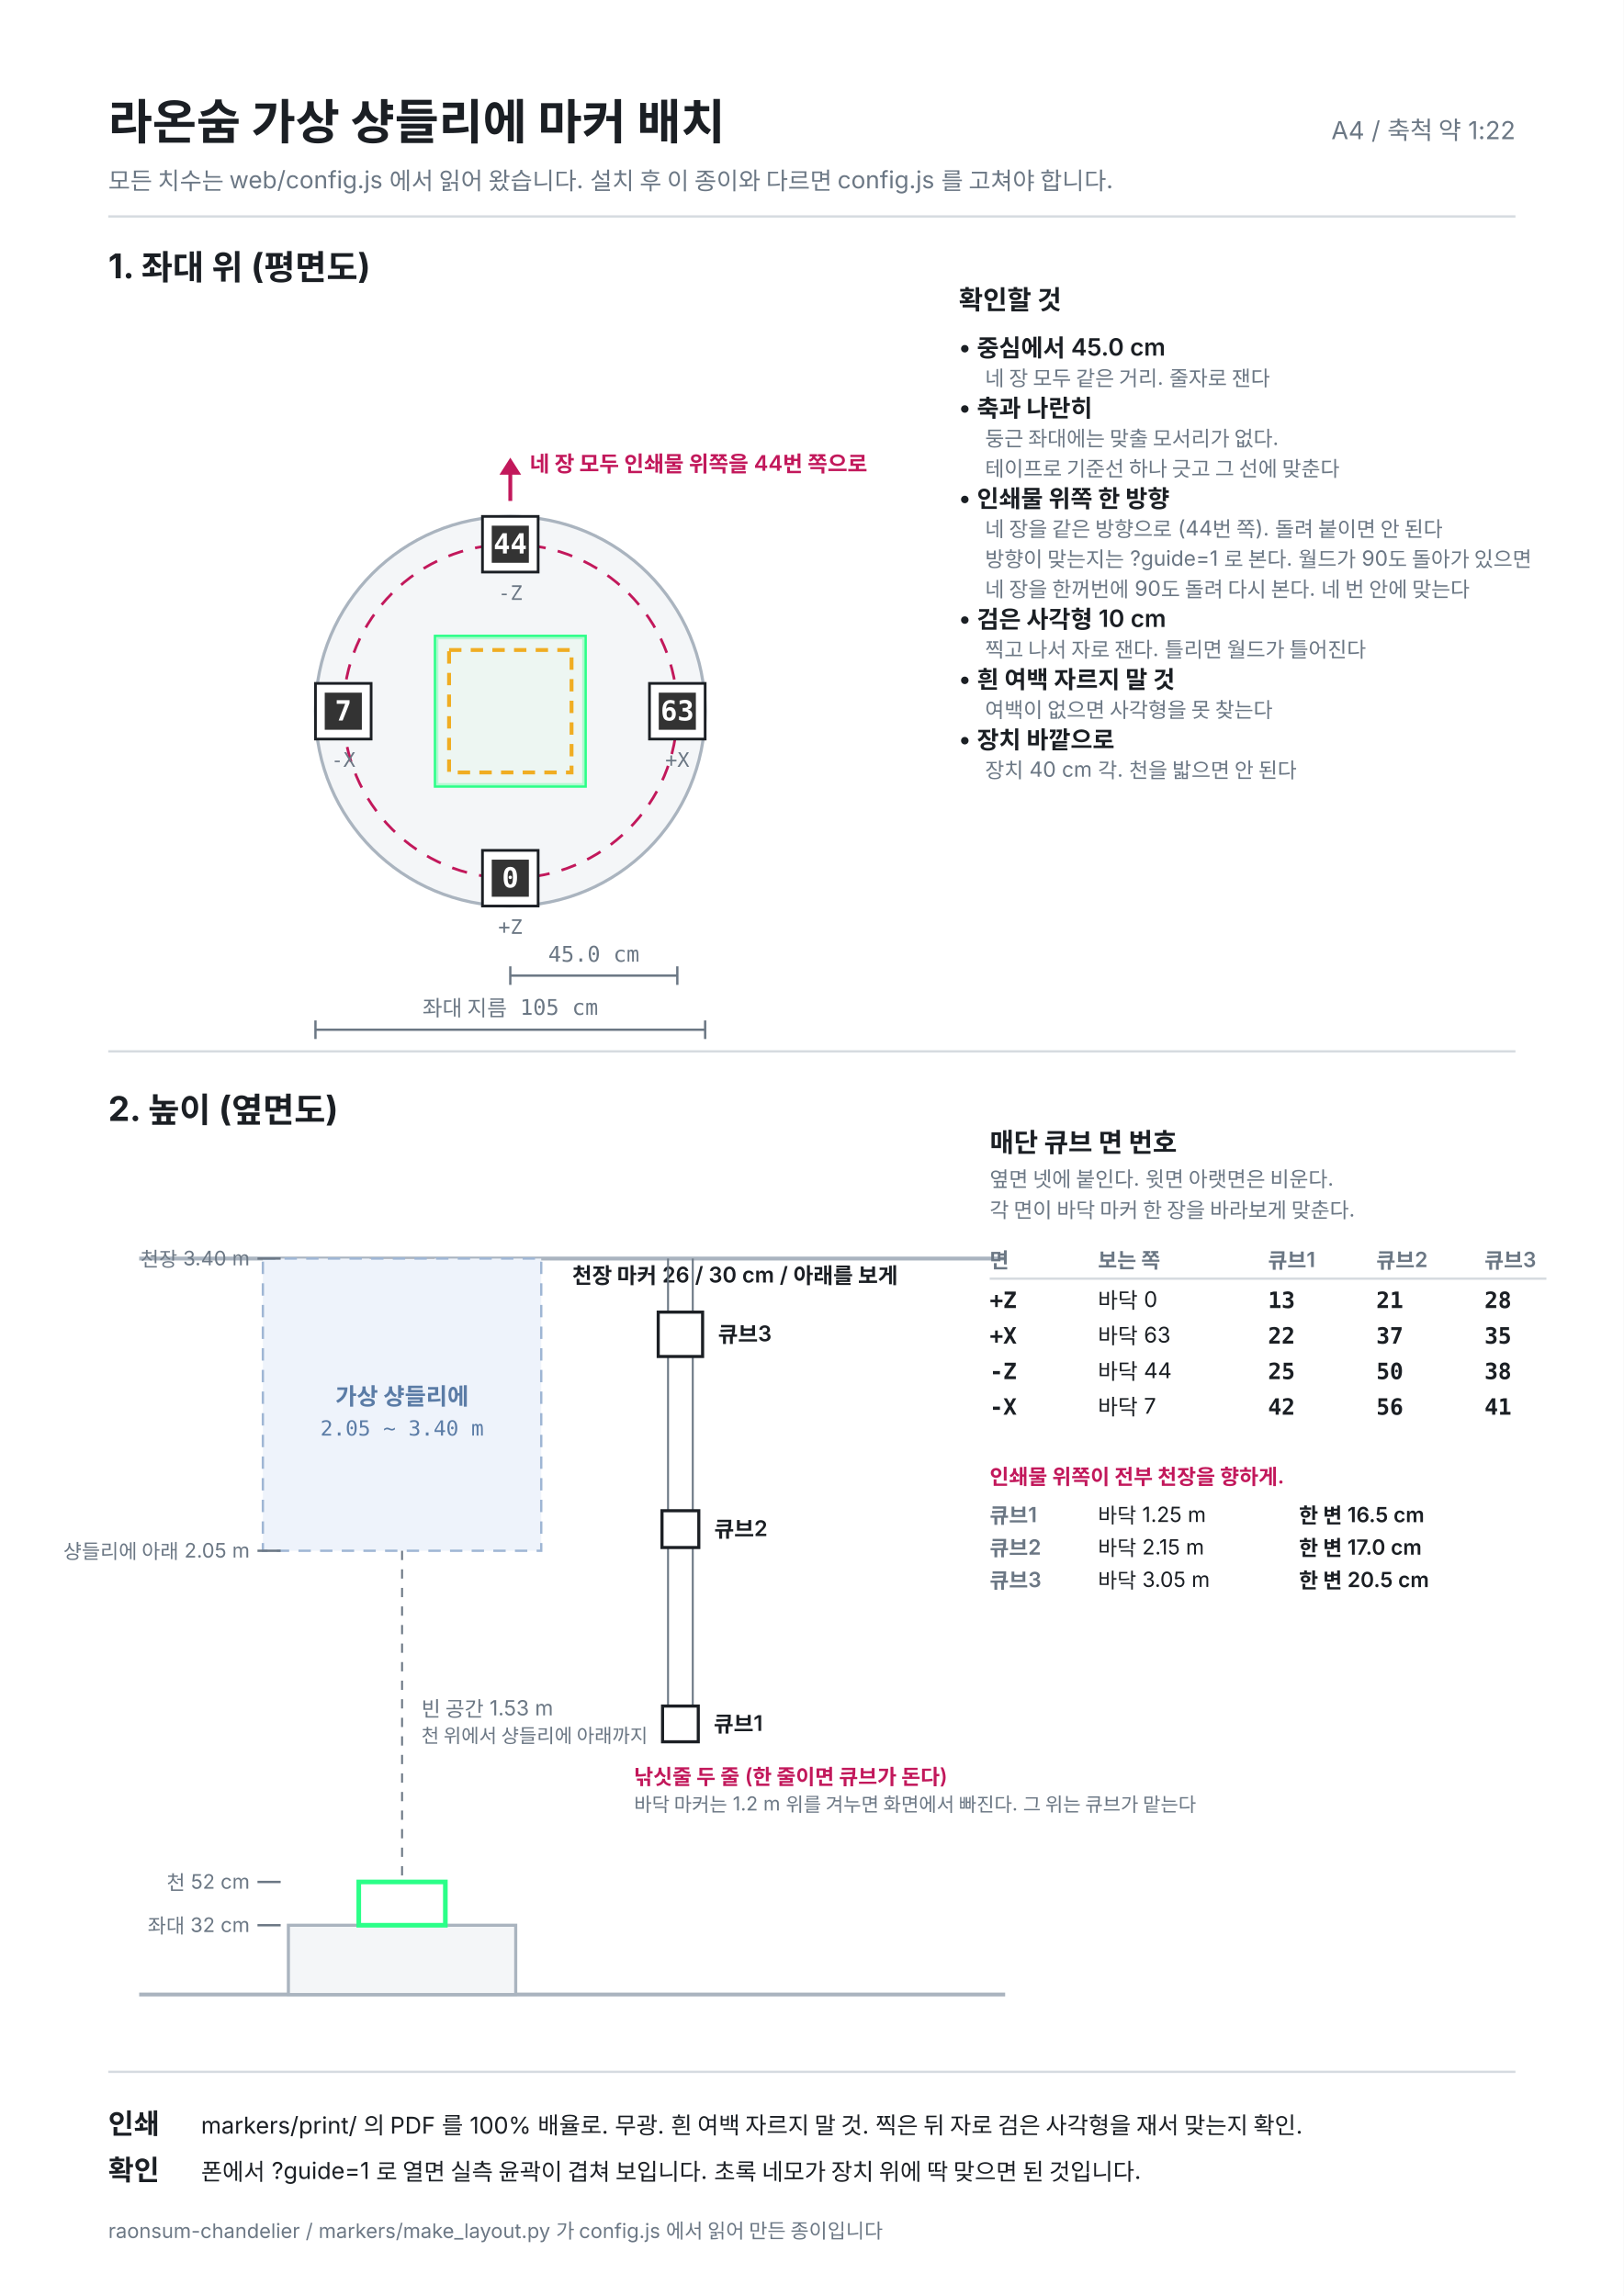
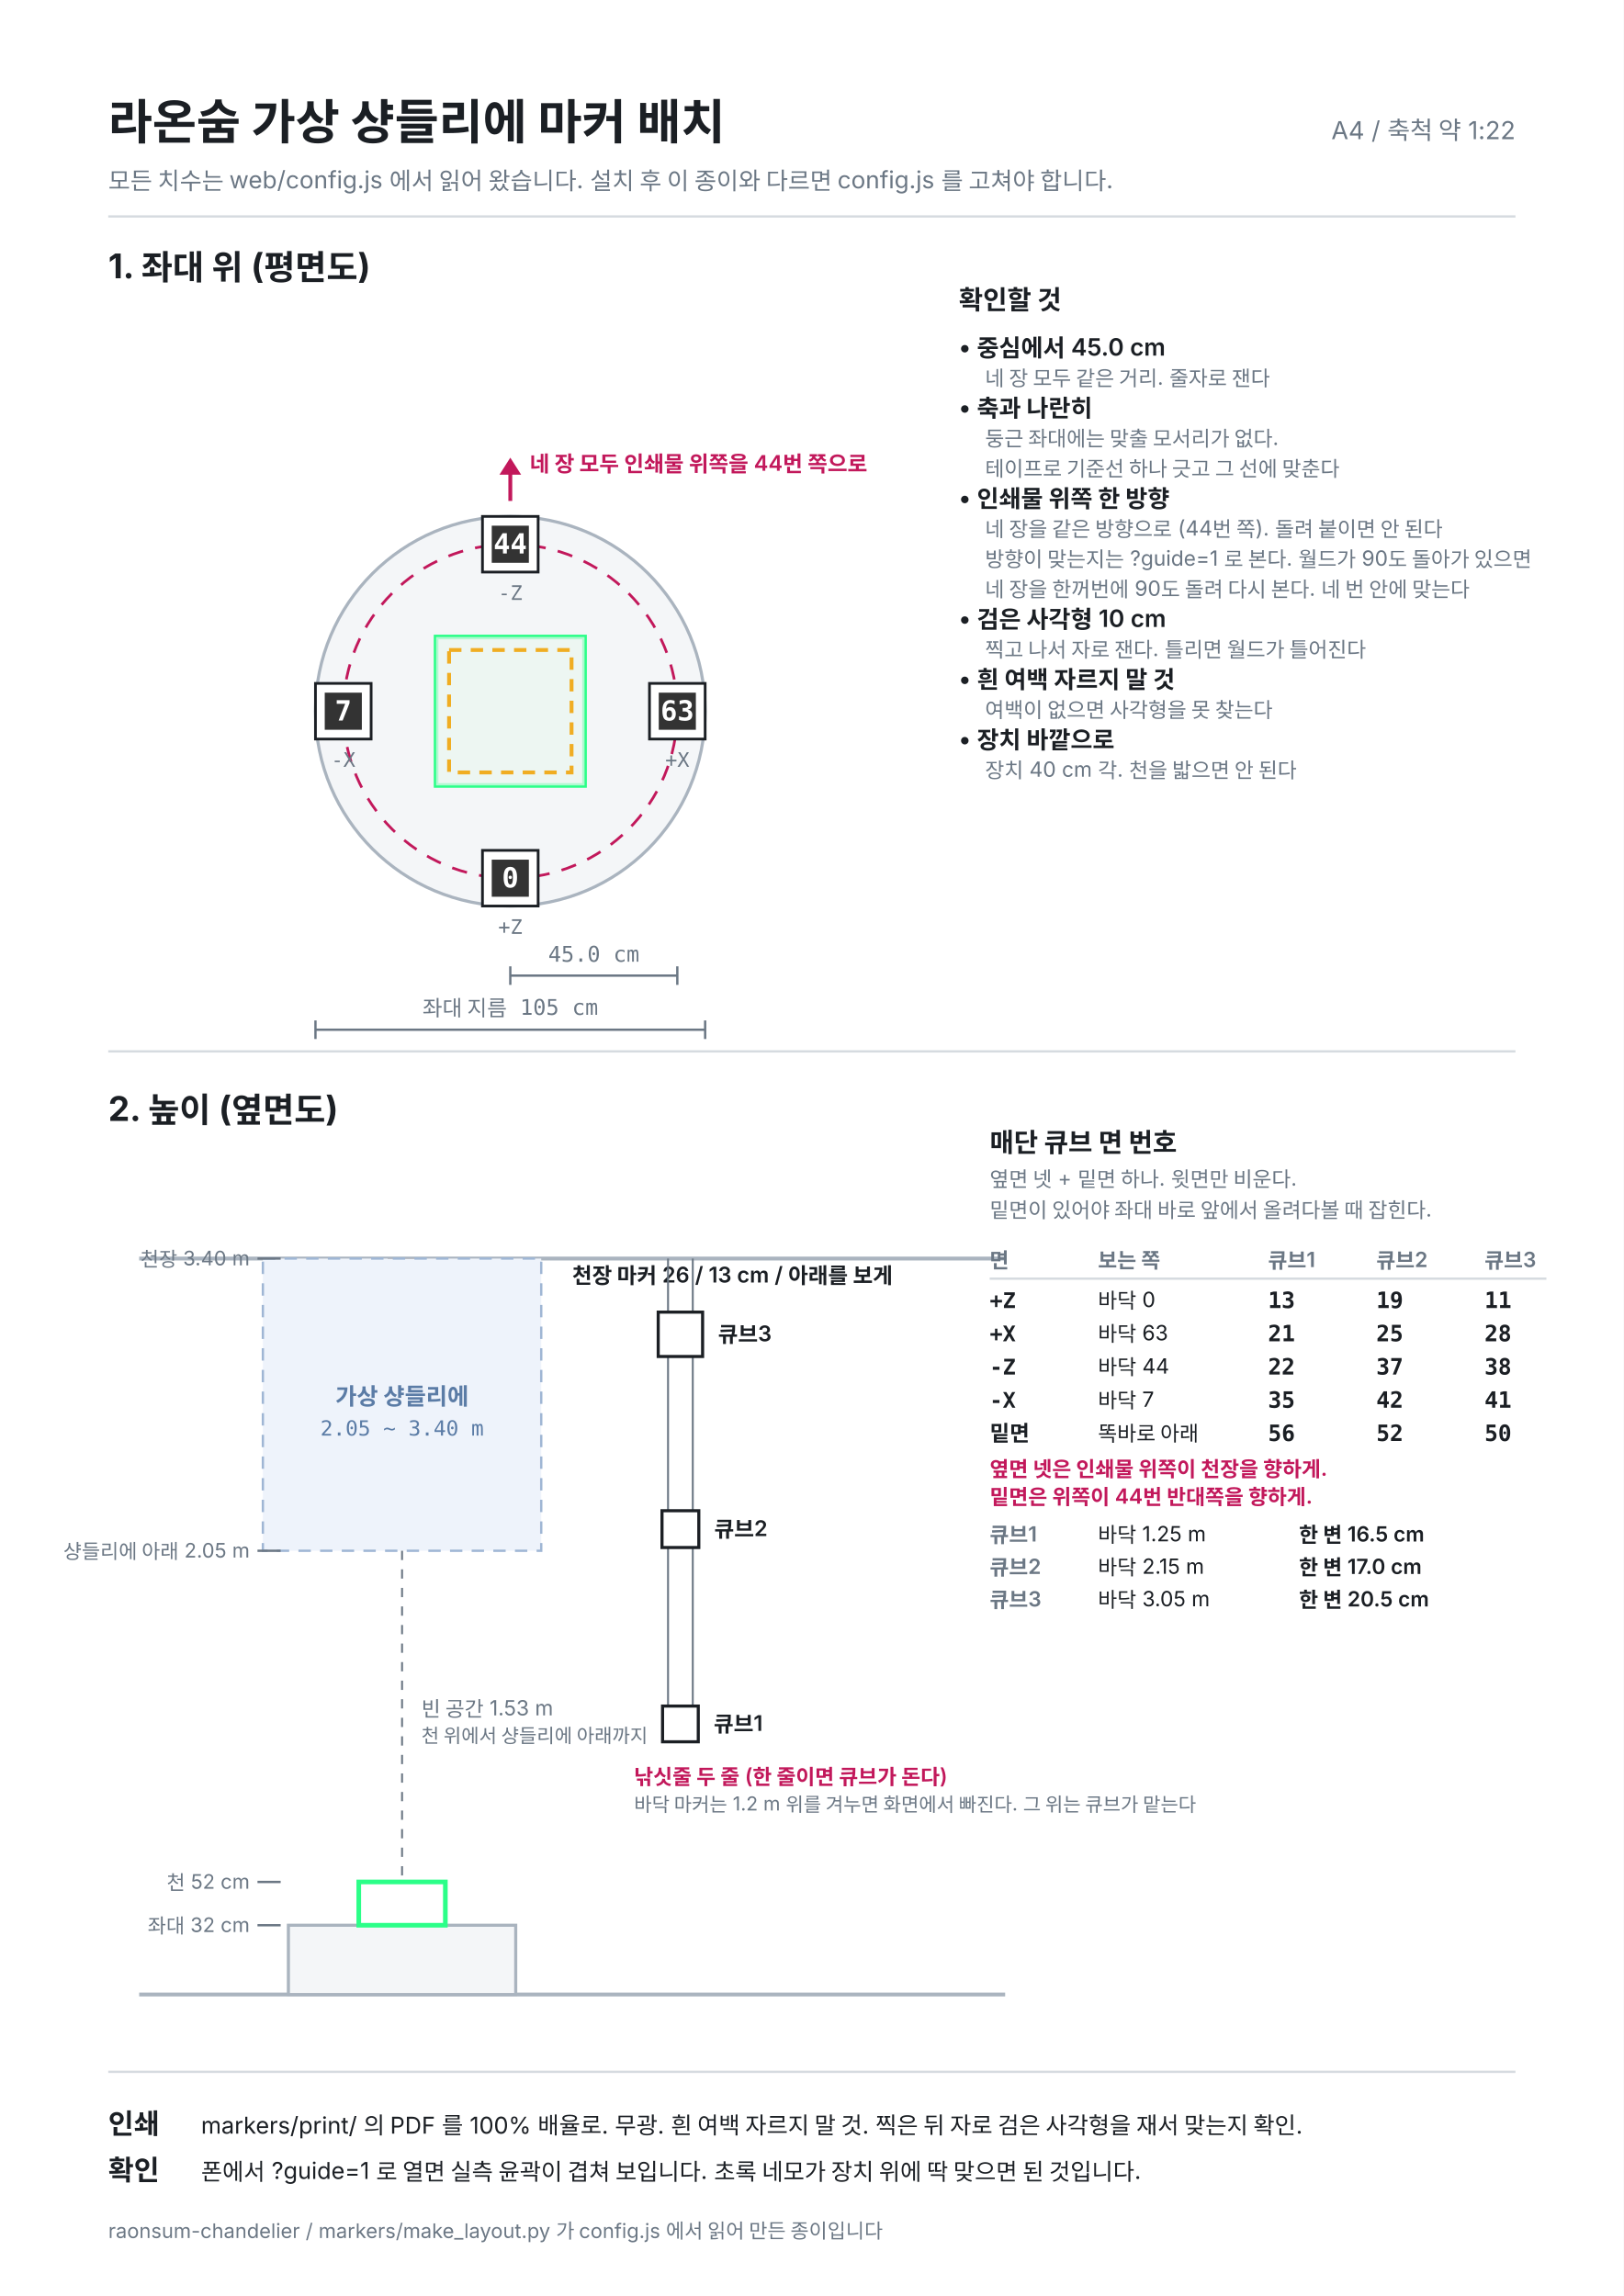
<svg xmlns="http://www.w3.org/2000/svg" width="210.0mm" height="297.0mm" viewBox="0 0 210.0 297.0">
  <rect width="210.0" height="297.0" fill="#fff" />
  <text x="14.00" y="18.00" font-size="6.2" fill="#1b1f24" font-weight="700" text-anchor="start" font-family="-apple-system, 'Apple SD Gothic Neo', 'Noto Sans KR', sans-serif">라온숨 가상 샹들리에   마커 배치</text>
  <text x="196.00" y="18.00" font-size="3.2" fill="#6b7784" font-weight="400" text-anchor="end" font-family="-apple-system, 'Apple SD Gothic Neo', 'Noto Sans KR', sans-serif">A4 / 축척 약 1:22</text>
  <text x="14.00" y="24.50" font-size="3.1" fill="#6b7784" font-weight="400" text-anchor="start" font-family="-apple-system, 'Apple SD Gothic Neo', 'Noto Sans KR', sans-serif">모든 치수는 web/config.js 에서 읽어 왔습니다. 설치 후 이 종이와 다르면 config.js 를 고쳐야 합니다.</text>
  <line x1="14" y1="28" x2="196.0" y2="28" stroke="#d6dbe0" stroke-width="0.3" />
  <text x="14.00" y="36.00" font-size="4.4" fill="#1b1f24" font-weight="700" text-anchor="start" font-family="-apple-system, 'Apple SD Gothic Neo', 'Noto Sans KR', sans-serif">1. 좌대 위 (평면도)</text>
  <circle cx="66.0" cy="92.0" r="25.20" fill="#f4f6f8" stroke="#aab4bf" stroke-width="0.4" />
  <rect x="56.40" y="82.40" width="19.20" height="19.20" fill="none" stroke="#2bff88" stroke-width="0.6" />
  <rect x="56.40" y="82.40" width="19.20" height="19.20" fill="#e9f7ef" opacity="0.7" />
  <rect x="58.08" y="84.08" width="15.84" height="15.84" fill="none" stroke="#f0ad22" stroke-width="0.5" stroke-dasharray="1.6 1.2" />
  <circle cx="66.0" cy="92.0" r="21.60" fill="none" stroke="#c2185b" stroke-width="0.35" stroke-dasharray="2 1.6" />
  <rect x="62.40" y="110.00" width="7.20" height="7.20" fill="#fff" stroke="#1b1f24" stroke-width="0.35" />
  <rect x="63.60" y="111.20" width="4.80" height="4.80" fill="#333" />
  <text x="66.00" y="114.80" font-size="3.6" fill="#fff" font-weight="700" text-anchor="middle" font-family="ui-monospace, SFMono-Regular, Menlo, monospace">0</text>
  <text x="66.00" y="120.80" font-size="2.6" fill="#6b7784" font-weight="400" text-anchor="middle" font-family="ui-monospace, SFMono-Regular, Menlo, monospace">+Z</text>
  <rect x="40.80" y="88.40" width="7.20" height="7.20" fill="#fff" stroke="#1b1f24" stroke-width="0.35" />
  <rect x="42.00" y="89.60" width="4.80" height="4.80" fill="#333" />
  <text x="44.40" y="93.20" font-size="3.6" fill="#fff" font-weight="700" text-anchor="middle" font-family="ui-monospace, SFMono-Regular, Menlo, monospace">7</text>
  <text x="44.40" y="99.20" font-size="2.6" fill="#6b7784" font-weight="400" text-anchor="middle" font-family="ui-monospace, SFMono-Regular, Menlo, monospace">-X</text>
  <rect x="62.40" y="66.80" width="7.20" height="7.20" fill="#fff" stroke="#1b1f24" stroke-width="0.35" />
  <rect x="63.60" y="68.00" width="4.80" height="4.80" fill="#333" />
  <text x="66.00" y="71.60" font-size="3.6" fill="#fff" font-weight="700" text-anchor="middle" font-family="ui-monospace, SFMono-Regular, Menlo, monospace">44</text>
  <text x="66.00" y="77.60" font-size="2.6" fill="#6b7784" font-weight="400" text-anchor="middle" font-family="ui-monospace, SFMono-Regular, Menlo, monospace">-Z</text>
  <rect x="84.00" y="88.40" width="7.20" height="7.20" fill="#fff" stroke="#1b1f24" stroke-width="0.35" />
  <rect x="85.20" y="89.60" width="4.80" height="4.80" fill="#333" />
  <text x="87.60" y="93.20" font-size="3.6" fill="#fff" font-weight="700" text-anchor="middle" font-family="ui-monospace, SFMono-Regular, Menlo, monospace">63</text>
  <text x="87.60" y="99.20" font-size="2.6" fill="#6b7784" font-weight="400" text-anchor="middle" font-family="ui-monospace, SFMono-Regular, Menlo, monospace">+X</text>
  <line x1="66.0" y1="64.80" x2="66.0" y2="59.80" stroke="#c2185b" stroke-width="0.5" />
  <path d="M 64.60 61.40 L 66.00 59.20 L 67.40 61.40 Z" fill="#c2185b" />
  <text x="68.50" y="61.00" font-size="2.8" fill="#c2185b" font-weight="600" text-anchor="start" font-family="-apple-system, 'Apple SD Gothic Neo', 'Noto Sans KR', sans-serif">네 장 모두 인쇄물 위쪽을 44번 쪽으로</text>
  <line x1="66.00" y1="126.20" x2="87.60" y2="126.20" stroke="#6b7784" stroke-width="0.3" />
  <line x1="66.00" y1="125.00" x2="66.00" y2="127.40" stroke="#6b7784" stroke-width="0.3" />
  <line x1="87.60" y1="125.00" x2="87.60" y2="127.40" stroke="#6b7784" stroke-width="0.3" />
  <text x="76.80" y="124.40" font-size="2.8" fill="#6b7784" font-weight="400" text-anchor="middle" font-family="ui-monospace, SFMono-Regular, Menlo, monospace">45.0 cm</text>
  <line x1="40.80" y1="133.20" x2="91.20" y2="133.20" stroke="#6b7784" stroke-width="0.3" />
  <line x1="40.80" y1="132.00" x2="40.80" y2="134.40" stroke="#6b7784" stroke-width="0.3" />
  <line x1="91.20" y1="132.00" x2="91.20" y2="134.40" stroke="#6b7784" stroke-width="0.3" />
  <text x="66.00" y="131.40" font-size="2.8" fill="#6b7784" font-weight="400" text-anchor="middle" font-family="ui-monospace, SFMono-Regular, Menlo, monospace">좌대 지름 105 cm</text>
  <text x="124.00" y="40.00" font-size="3.4" fill="#1b1f24" font-weight="700" text-anchor="start" font-family="-apple-system, 'Apple SD Gothic Neo', 'Noto Sans KR', sans-serif">확인할 것</text>
  <text x="124.00" y="46.00" font-size="3.1" fill="#1b1f24" font-weight="600" text-anchor="start" font-family="-apple-system, 'Apple SD Gothic Neo', 'Noto Sans KR', sans-serif">•  중심에서 45.0 cm</text>
  <text x="127.40" y="49.90" font-size="2.7" fill="#6b7784" font-weight="400" text-anchor="start" font-family="-apple-system, 'Apple SD Gothic Neo', 'Noto Sans KR', sans-serif">네 장 모두 같은 거리. 줄자로 잰다</text>
  <text x="124.00" y="53.80" font-size="3.1" fill="#1b1f24" font-weight="600" text-anchor="start" font-family="-apple-system, 'Apple SD Gothic Neo', 'Noto Sans KR', sans-serif">•  축과 나란히</text>
  <text x="127.40" y="57.70" font-size="2.7" fill="#6b7784" font-weight="400" text-anchor="start" font-family="-apple-system, 'Apple SD Gothic Neo', 'Noto Sans KR', sans-serif">둥근 좌대에는 맞출 모서리가 없다.</text>
  <text x="127.40" y="61.60" font-size="2.7" fill="#6b7784" font-weight="400" text-anchor="start" font-family="-apple-system, 'Apple SD Gothic Neo', 'Noto Sans KR', sans-serif">테이프로 기준선 하나 긋고 그 선에 맞춘다</text>
  <text x="124.00" y="65.50" font-size="3.1" fill="#1b1f24" font-weight="600" text-anchor="start" font-family="-apple-system, 'Apple SD Gothic Neo', 'Noto Sans KR', sans-serif">•  인쇄물 위쪽 한 방향</text>
  <text x="127.40" y="69.40" font-size="2.7" fill="#6b7784" font-weight="400" text-anchor="start" font-family="-apple-system, 'Apple SD Gothic Neo', 'Noto Sans KR', sans-serif">네 장을 같은 방향으로 (44번 쪽). 돌려 붙이면 안 된다</text>
  <text x="127.40" y="73.30" font-size="2.7" fill="#6b7784" font-weight="400" text-anchor="start" font-family="-apple-system, 'Apple SD Gothic Neo', 'Noto Sans KR', sans-serif">방향이 맞는지는 ?guide=1 로 본다. 월드가 90도 돌아가 있으면</text>
  <text x="127.40" y="77.20" font-size="2.7" fill="#6b7784" font-weight="400" text-anchor="start" font-family="-apple-system, 'Apple SD Gothic Neo', 'Noto Sans KR', sans-serif">네 장을 한꺼번에 90도 돌려 다시 본다. 네 번 안에 맞는다</text>
  <text x="124.00" y="81.10" font-size="3.1" fill="#1b1f24" font-weight="600" text-anchor="start" font-family="-apple-system, 'Apple SD Gothic Neo', 'Noto Sans KR', sans-serif">•  검은 사각형 10 cm</text>
  <text x="127.40" y="85.00" font-size="2.7" fill="#6b7784" font-weight="400" text-anchor="start" font-family="-apple-system, 'Apple SD Gothic Neo', 'Noto Sans KR', sans-serif">찍고 나서 자로 잰다. 틀리면 월드가 틀어진다</text>
  <text x="124.00" y="88.90" font-size="3.1" fill="#1b1f24" font-weight="600" text-anchor="start" font-family="-apple-system, 'Apple SD Gothic Neo', 'Noto Sans KR', sans-serif">•  흰 여백 자르지 말 것</text>
  <text x="127.40" y="92.80" font-size="2.7" fill="#6b7784" font-weight="400" text-anchor="start" font-family="-apple-system, 'Apple SD Gothic Neo', 'Noto Sans KR', sans-serif">여백이 없으면 사각형을 못 찾는다</text>
  <text x="124.00" y="96.70" font-size="3.1" fill="#1b1f24" font-weight="600" text-anchor="start" font-family="-apple-system, 'Apple SD Gothic Neo', 'Noto Sans KR', sans-serif">•  장치 바깥으로</text>
  <text x="127.40" y="100.60" font-size="2.7" fill="#6b7784" font-weight="400" text-anchor="start" font-family="-apple-system, 'Apple SD Gothic Neo', 'Noto Sans KR', sans-serif">장치 40 cm 각. 천을 밟으면 안 된다</text>
  <line x1="14" y1="136" x2="196.0" y2="136" stroke="#d6dbe0" stroke-width="0.3" />
  <text x="14.00" y="145.00" font-size="4.4" fill="#1b1f24" font-weight="700" text-anchor="start" font-family="-apple-system, 'Apple SD Gothic Neo', 'Noto Sans KR', sans-serif">2. 높이 (옆면도)</text>
  <line x1="18" y1="258.0" x2="130.0" y2="258.0" stroke="#aab4bf" stroke-width="0.5" />
  <rect x="37.30" y="249.04" width="29.40" height="8.96" fill="#f4f6f8" stroke="#aab4bf" stroke-width="0.4" />
  <rect x="46.40" y="243.44" width="11.20" height="5.60" fill="none" stroke="#2bff88" stroke-width="0.6" />
  <line x1="18" y1="162.80" x2="130.0" y2="162.80" stroke="#aab4bf" stroke-width="0.5" />
-   <rect x="47.80" y="162.80" width="8.40" height="1.6" fill="#333" />
-   <text x="74.00" y="166.00" font-size="2.8" fill="#1b1f24" font-weight="600" text-anchor="start" font-family="-apple-system, 'Apple SD Gothic Neo', 'Noto Sans KR', sans-serif">천장 마커 26 / 30 cm / 아래를 보게</text>
+   <rect x="50.14" y="162.80" width="3.72" height="1.6" fill="#333" />
+   <text x="74.00" y="166.00" font-size="2.8" fill="#1b1f24" font-weight="600" text-anchor="start" font-family="-apple-system, 'Apple SD Gothic Neo', 'Noto Sans KR', sans-serif">천장 마커 26 / 13 cm / 아래를 보게</text>
  <rect x="34.00" y="162.80" width="36" height="37.80" fill="#eef3fb" stroke="#9fb6d4" stroke-width="0.3" stroke-dasharray="1.6 1.2" />
  <text x="52.00" y="181.70" font-size="3.0" fill="#5b7ca6" font-weight="600" text-anchor="middle" font-family="-apple-system, 'Apple SD Gothic Neo', 'Noto Sans KR', sans-serif">가상 샹들리에</text>
  <text x="52.00" y="185.70" font-size="2.7" fill="#5b7ca6" font-weight="400" text-anchor="middle" font-family="ui-monospace, SFMono-Regular, Menlo, monospace">2.05 ~ 3.40 m</text>
  <line x1="52.00" y1="200.60" x2="52.00" y2="243.44" stroke="#6b7784" stroke-width="0.25" stroke-dasharray="1.2 1.2" />
  <text x="54.50" y="222.02" font-size="2.7" fill="#6b7784" font-weight="400" text-anchor="start" font-family="-apple-system, 'Apple SD Gothic Neo', 'Noto Sans KR', sans-serif">빈 공간 1.53 m</text>
  <text x="54.50" y="225.42" font-size="2.5" fill="#6b7784" font-weight="400" text-anchor="start" font-family="-apple-system, 'Apple SD Gothic Neo', 'Noto Sans KR', sans-serif">천 위에서 샹들리에 아래까지</text>
  <line x1="86.40" y1="162.80" x2="86.40" y2="225.31" stroke="#6b7784" stroke-width="0.25" />
  <line x1="89.60" y1="162.80" x2="89.60" y2="225.31" stroke="#6b7784" stroke-width="0.25" />
  <rect x="85.69" y="220.69" width="4.62" height="4.62" fill="#fff" stroke="#1b1f24" stroke-width="0.4" />
  <text x="92.31" y="224.00" font-size="2.8" fill="#1b1f24" font-weight="600" text-anchor="start" font-family="-apple-system, 'Apple SD Gothic Neo', 'Noto Sans KR', sans-serif">큐브1</text>
  <rect x="85.62" y="195.42" width="4.76" height="4.76" fill="#fff" stroke="#1b1f24" stroke-width="0.4" />
  <text x="92.38" y="198.80" font-size="2.8" fill="#1b1f24" font-weight="600" text-anchor="start" font-family="-apple-system, 'Apple SD Gothic Neo', 'Noto Sans KR', sans-serif">큐브2</text>
  <rect x="85.13" y="169.73" width="5.74" height="5.74" fill="#fff" stroke="#1b1f24" stroke-width="0.4" />
  <text x="92.87" y="173.60" font-size="2.8" fill="#1b1f24" font-weight="600" text-anchor="start" font-family="-apple-system, 'Apple SD Gothic Neo', 'Noto Sans KR', sans-serif">큐브3</text>
  <text x="82.00" y="230.81" font-size="2.7" fill="#c2185b" font-weight="600" text-anchor="start" font-family="-apple-system, 'Apple SD Gothic Neo', 'Noto Sans KR', sans-serif">낚싯줄 두 줄 (한 줄이면 큐브가 돈다)</text>
  <text x="82.00" y="234.31" font-size="2.5" fill="#6b7784" font-weight="400" text-anchor="start" font-family="-apple-system, 'Apple SD Gothic Neo', 'Noto Sans KR', sans-serif">바닥 마커는 1.2 m 위를 겨누면 화면에서 빠진다. 그 위는 큐브가 맡는다</text>
  <line x1="33.30" y1="249.04" x2="36.30" y2="249.04" stroke="#6b7784" stroke-width="0.3" />
  <text x="32.30" y="250.04" font-size="2.6" fill="#6b7784" font-weight="400" text-anchor="end" font-family="-apple-system, 'Apple SD Gothic Neo', 'Noto Sans KR', sans-serif">좌대 32 cm</text>
  <line x1="33.30" y1="243.44" x2="36.30" y2="243.44" stroke="#6b7784" stroke-width="0.3" />
  <text x="32.30" y="244.44" font-size="2.6" fill="#6b7784" font-weight="400" text-anchor="end" font-family="-apple-system, 'Apple SD Gothic Neo', 'Noto Sans KR', sans-serif">천 52 cm</text>
  <line x1="33.30" y1="200.60" x2="36.30" y2="200.60" stroke="#6b7784" stroke-width="0.3" />
  <text x="32.30" y="201.60" font-size="2.6" fill="#6b7784" font-weight="400" text-anchor="end" font-family="-apple-system, 'Apple SD Gothic Neo', 'Noto Sans KR', sans-serif">샹들리에 아래 2.05 m</text>
  <line x1="33.30" y1="162.80" x2="36.30" y2="162.80" stroke="#6b7784" stroke-width="0.3" />
  <text x="32.30" y="163.80" font-size="2.6" fill="#6b7784" font-weight="400" text-anchor="end" font-family="-apple-system, 'Apple SD Gothic Neo', 'Noto Sans KR', sans-serif">천장 3.40 m</text>
  <text x="128.00" y="149.00" font-size="3.4" fill="#1b1f24" font-weight="700" text-anchor="start" font-family="-apple-system, 'Apple SD Gothic Neo', 'Noto Sans KR', sans-serif">매단 큐브 면 번호</text>
-   <text x="128.00" y="153.50" font-size="2.7" fill="#6b7784" font-weight="400" text-anchor="start" font-family="-apple-system, 'Apple SD Gothic Neo', 'Noto Sans KR', sans-serif">옆면 넷에 붙인다. 윗면 아랫면은 비운다.</text>
-   <text x="128.00" y="157.50" font-size="2.7" fill="#6b7784" font-weight="400" text-anchor="start" font-family="-apple-system, 'Apple SD Gothic Neo', 'Noto Sans KR', sans-serif">각 면이 바닥 마커 한 장을 바라보게 맞춘다.</text>
+   <text x="128.00" y="153.50" font-size="2.7" fill="#6b7784" font-weight="400" text-anchor="start" font-family="-apple-system, 'Apple SD Gothic Neo', 'Noto Sans KR', sans-serif">옆면 넷 + 밑면 하나. 윗면만 비운다.</text>
+   <text x="128.00" y="157.50" font-size="2.7" fill="#6b7784" font-weight="400" text-anchor="start" font-family="-apple-system, 'Apple SD Gothic Neo', 'Noto Sans KR', sans-serif">밑면이 있어야 좌대 바로 앞에서 올려다볼 때 잡힌다.</text>
  <text x="128.00" y="164.00" font-size="2.7" fill="#6b7784" font-weight="600" text-anchor="start" font-family="-apple-system, 'Apple SD Gothic Neo', 'Noto Sans KR', sans-serif">면</text>
  <text x="142.00" y="164.00" font-size="2.7" fill="#6b7784" font-weight="600" text-anchor="start" font-family="-apple-system, 'Apple SD Gothic Neo', 'Noto Sans KR', sans-serif">보는 쪽</text>
  <text x="164.00" y="164.00" font-size="2.7" fill="#6b7784" font-weight="600" text-anchor="start" font-family="-apple-system, 'Apple SD Gothic Neo', 'Noto Sans KR', sans-serif">큐브1</text>
  <text x="178.00" y="164.00" font-size="2.7" fill="#6b7784" font-weight="600" text-anchor="start" font-family="-apple-system, 'Apple SD Gothic Neo', 'Noto Sans KR', sans-serif">큐브2</text>
  <text x="192.00" y="164.00" font-size="2.7" fill="#6b7784" font-weight="600" text-anchor="start" font-family="-apple-system, 'Apple SD Gothic Neo', 'Noto Sans KR', sans-serif">큐브3</text>
  <line x1="128" y1="165.4" x2="200" y2="165.4" stroke="#d6dbe0" stroke-width="0.3" />
-   <text x="128.00" y="169.20" font-size="2.9" fill="#1b1f24" font-weight="600" text-anchor="start" font-family="ui-monospace, SFMono-Regular, Menlo, monospace">+Z</text>
-   <text x="142.00" y="169.20" font-size="2.8" fill="#1b1f24" font-weight="400" text-anchor="start" font-family="-apple-system, 'Apple SD Gothic Neo', 'Noto Sans KR', sans-serif">바닥 0</text>
+   <text x="128.00" y="169.20" font-size="2.8" fill="#1b1f24" font-weight="600" text-anchor="start" font-family="ui-monospace, SFMono-Regular, Menlo, monospace">+Z</text>
+   <text x="142.00" y="169.20" font-size="2.7" fill="#1b1f24" font-weight="400" text-anchor="start" font-family="-apple-system, 'Apple SD Gothic Neo', 'Noto Sans KR', sans-serif">바닥 0</text>
  <text x="164.00" y="169.20" font-size="2.9" fill="#1b1f24" font-weight="600" text-anchor="start" font-family="ui-monospace, SFMono-Regular, Menlo, monospace">13</text>
-   <text x="178.00" y="169.20" font-size="2.9" fill="#1b1f24" font-weight="600" text-anchor="start" font-family="ui-monospace, SFMono-Regular, Menlo, monospace">21</text>
-   <text x="192.00" y="169.20" font-size="2.9" fill="#1b1f24" font-weight="600" text-anchor="start" font-family="ui-monospace, SFMono-Regular, Menlo, monospace">28</text>
-   <text x="128.00" y="173.80" font-size="2.9" fill="#1b1f24" font-weight="600" text-anchor="start" font-family="ui-monospace, SFMono-Regular, Menlo, monospace">+X</text>
-   <text x="142.00" y="173.80" font-size="2.8" fill="#1b1f24" font-weight="400" text-anchor="start" font-family="-apple-system, 'Apple SD Gothic Neo', 'Noto Sans KR', sans-serif">바닥 63</text>
-   <text x="164.00" y="173.80" font-size="2.9" fill="#1b1f24" font-weight="600" text-anchor="start" font-family="ui-monospace, SFMono-Regular, Menlo, monospace">22</text>
-   <text x="178.00" y="173.80" font-size="2.9" fill="#1b1f24" font-weight="600" text-anchor="start" font-family="ui-monospace, SFMono-Regular, Menlo, monospace">37</text>
-   <text x="192.00" y="173.80" font-size="2.9" fill="#1b1f24" font-weight="600" text-anchor="start" font-family="ui-monospace, SFMono-Regular, Menlo, monospace">35</text>
-   <text x="128.00" y="178.40" font-size="2.9" fill="#1b1f24" font-weight="600" text-anchor="start" font-family="ui-monospace, SFMono-Regular, Menlo, monospace">-Z</text>
-   <text x="142.00" y="178.40" font-size="2.8" fill="#1b1f24" font-weight="400" text-anchor="start" font-family="-apple-system, 'Apple SD Gothic Neo', 'Noto Sans KR', sans-serif">바닥 44</text>
-   <text x="164.00" y="178.40" font-size="2.9" fill="#1b1f24" font-weight="600" text-anchor="start" font-family="ui-monospace, SFMono-Regular, Menlo, monospace">25</text>
-   <text x="178.00" y="178.40" font-size="2.9" fill="#1b1f24" font-weight="600" text-anchor="start" font-family="ui-monospace, SFMono-Regular, Menlo, monospace">50</text>
-   <text x="192.00" y="178.40" font-size="2.9" fill="#1b1f24" font-weight="600" text-anchor="start" font-family="ui-monospace, SFMono-Regular, Menlo, monospace">38</text>
-   <text x="128.00" y="183.00" font-size="2.9" fill="#1b1f24" font-weight="600" text-anchor="start" font-family="ui-monospace, SFMono-Regular, Menlo, monospace">-X</text>
-   <text x="142.00" y="183.00" font-size="2.8" fill="#1b1f24" font-weight="400" text-anchor="start" font-family="-apple-system, 'Apple SD Gothic Neo', 'Noto Sans KR', sans-serif">바닥 7</text>
-   <text x="164.00" y="183.00" font-size="2.9" fill="#1b1f24" font-weight="600" text-anchor="start" font-family="ui-monospace, SFMono-Regular, Menlo, monospace">42</text>
-   <text x="178.00" y="183.00" font-size="2.9" fill="#1b1f24" font-weight="600" text-anchor="start" font-family="ui-monospace, SFMono-Regular, Menlo, monospace">56</text>
-   <text x="192.00" y="183.00" font-size="2.9" fill="#1b1f24" font-weight="600" text-anchor="start" font-family="ui-monospace, SFMono-Regular, Menlo, monospace">41</text>
-   <text x="128.00" y="192.00" font-size="2.7" fill="#c2185b" font-weight="600" text-anchor="start" font-family="-apple-system, 'Apple SD Gothic Neo', 'Noto Sans KR', sans-serif">인쇄물 위쪽이 전부 천장을 향하게.</text>
-   <text x="128.00" y="197.00" font-size="2.7" fill="#6b7784" font-weight="600" text-anchor="start" font-family="-apple-system, 'Apple SD Gothic Neo', 'Noto Sans KR', sans-serif">큐브1</text>
-   <text x="142.00" y="197.00" font-size="2.7" fill="#1b1f24" font-weight="400" text-anchor="start" font-family="-apple-system, 'Apple SD Gothic Neo', 'Noto Sans KR', sans-serif">바닥 1.25 m</text>
-   <text x="168.00" y="197.00" font-size="2.7" fill="#1b1f24" font-weight="600" text-anchor="start" font-family="-apple-system, 'Apple SD Gothic Neo', 'Noto Sans KR', sans-serif">한 변 16.5 cm</text>
-   <text x="128.00" y="201.20" font-size="2.7" fill="#6b7784" font-weight="600" text-anchor="start" font-family="-apple-system, 'Apple SD Gothic Neo', 'Noto Sans KR', sans-serif">큐브2</text>
-   <text x="142.00" y="201.20" font-size="2.7" fill="#1b1f24" font-weight="400" text-anchor="start" font-family="-apple-system, 'Apple SD Gothic Neo', 'Noto Sans KR', sans-serif">바닥 2.15 m</text>
-   <text x="168.00" y="201.20" font-size="2.7" fill="#1b1f24" font-weight="600" text-anchor="start" font-family="-apple-system, 'Apple SD Gothic Neo', 'Noto Sans KR', sans-serif">한 변 17.0 cm</text>
-   <text x="128.00" y="205.40" font-size="2.7" fill="#6b7784" font-weight="600" text-anchor="start" font-family="-apple-system, 'Apple SD Gothic Neo', 'Noto Sans KR', sans-serif">큐브3</text>
-   <text x="142.00" y="205.40" font-size="2.7" fill="#1b1f24" font-weight="400" text-anchor="start" font-family="-apple-system, 'Apple SD Gothic Neo', 'Noto Sans KR', sans-serif">바닥 3.05 m</text>
-   <text x="168.00" y="205.40" font-size="2.7" fill="#1b1f24" font-weight="600" text-anchor="start" font-family="-apple-system, 'Apple SD Gothic Neo', 'Noto Sans KR', sans-serif">한 변 20.5 cm</text>
+   <text x="178.00" y="169.20" font-size="2.9" fill="#1b1f24" font-weight="600" text-anchor="start" font-family="ui-monospace, SFMono-Regular, Menlo, monospace">19</text>
+   <text x="192.00" y="169.20" font-size="2.9" fill="#1b1f24" font-weight="600" text-anchor="start" font-family="ui-monospace, SFMono-Regular, Menlo, monospace">11</text>
+   <text x="128.00" y="173.50" font-size="2.8" fill="#1b1f24" font-weight="600" text-anchor="start" font-family="ui-monospace, SFMono-Regular, Menlo, monospace">+X</text>
+   <text x="142.00" y="173.50" font-size="2.7" fill="#1b1f24" font-weight="400" text-anchor="start" font-family="-apple-system, 'Apple SD Gothic Neo', 'Noto Sans KR', sans-serif">바닥 63</text>
+   <text x="164.00" y="173.50" font-size="2.9" fill="#1b1f24" font-weight="600" text-anchor="start" font-family="ui-monospace, SFMono-Regular, Menlo, monospace">21</text>
+   <text x="178.00" y="173.50" font-size="2.9" fill="#1b1f24" font-weight="600" text-anchor="start" font-family="ui-monospace, SFMono-Regular, Menlo, monospace">25</text>
+   <text x="192.00" y="173.50" font-size="2.9" fill="#1b1f24" font-weight="600" text-anchor="start" font-family="ui-monospace, SFMono-Regular, Menlo, monospace">28</text>
+   <text x="128.00" y="177.80" font-size="2.8" fill="#1b1f24" font-weight="600" text-anchor="start" font-family="ui-monospace, SFMono-Regular, Menlo, monospace">-Z</text>
+   <text x="142.00" y="177.80" font-size="2.7" fill="#1b1f24" font-weight="400" text-anchor="start" font-family="-apple-system, 'Apple SD Gothic Neo', 'Noto Sans KR', sans-serif">바닥 44</text>
+   <text x="164.00" y="177.80" font-size="2.9" fill="#1b1f24" font-weight="600" text-anchor="start" font-family="ui-monospace, SFMono-Regular, Menlo, monospace">22</text>
+   <text x="178.00" y="177.80" font-size="2.9" fill="#1b1f24" font-weight="600" text-anchor="start" font-family="ui-monospace, SFMono-Regular, Menlo, monospace">37</text>
+   <text x="192.00" y="177.80" font-size="2.9" fill="#1b1f24" font-weight="600" text-anchor="start" font-family="ui-monospace, SFMono-Regular, Menlo, monospace">38</text>
+   <text x="128.00" y="182.10" font-size="2.8" fill="#1b1f24" font-weight="600" text-anchor="start" font-family="ui-monospace, SFMono-Regular, Menlo, monospace">-X</text>
+   <text x="142.00" y="182.10" font-size="2.7" fill="#1b1f24" font-weight="400" text-anchor="start" font-family="-apple-system, 'Apple SD Gothic Neo', 'Noto Sans KR', sans-serif">바닥 7</text>
+   <text x="164.00" y="182.10" font-size="2.9" fill="#1b1f24" font-weight="600" text-anchor="start" font-family="ui-monospace, SFMono-Regular, Menlo, monospace">35</text>
+   <text x="178.00" y="182.10" font-size="2.9" fill="#1b1f24" font-weight="600" text-anchor="start" font-family="ui-monospace, SFMono-Regular, Menlo, monospace">42</text>
+   <text x="192.00" y="182.10" font-size="2.9" fill="#1b1f24" font-weight="600" text-anchor="start" font-family="ui-monospace, SFMono-Regular, Menlo, monospace">41</text>
+   <text x="128.00" y="186.40" font-size="2.8" fill="#1b1f24" font-weight="600" text-anchor="start" font-family="-apple-system, 'Apple SD Gothic Neo', 'Noto Sans KR', sans-serif">밑면</text>
+   <text x="142.00" y="186.40" font-size="2.7" fill="#1b1f24" font-weight="400" text-anchor="start" font-family="-apple-system, 'Apple SD Gothic Neo', 'Noto Sans KR', sans-serif">똑바로 아래</text>
+   <text x="164.00" y="186.40" font-size="2.9" fill="#1b1f24" font-weight="600" text-anchor="start" font-family="ui-monospace, SFMono-Regular, Menlo, monospace">56</text>
+   <text x="178.00" y="186.40" font-size="2.9" fill="#1b1f24" font-weight="600" text-anchor="start" font-family="ui-monospace, SFMono-Regular, Menlo, monospace">52</text>
+   <text x="192.00" y="186.40" font-size="2.9" fill="#1b1f24" font-weight="600" text-anchor="start" font-family="ui-monospace, SFMono-Regular, Menlo, monospace">50</text>
+   <text x="128.00" y="191.00" font-size="2.7" fill="#c2185b" font-weight="600" text-anchor="start" font-family="-apple-system, 'Apple SD Gothic Neo', 'Noto Sans KR', sans-serif">옆면 넷은 인쇄물 위쪽이 천장을 향하게.</text>
+   <text x="128.00" y="194.60" font-size="2.7" fill="#c2185b" font-weight="600" text-anchor="start" font-family="-apple-system, 'Apple SD Gothic Neo', 'Noto Sans KR', sans-serif">밑면은 위쪽이 44번 반대쪽을 향하게.</text>
+   <text x="128.00" y="199.50" font-size="2.7" fill="#6b7784" font-weight="600" text-anchor="start" font-family="-apple-system, 'Apple SD Gothic Neo', 'Noto Sans KR', sans-serif">큐브1</text>
+   <text x="142.00" y="199.50" font-size="2.7" fill="#1b1f24" font-weight="400" text-anchor="start" font-family="-apple-system, 'Apple SD Gothic Neo', 'Noto Sans KR', sans-serif">바닥 1.25 m</text>
+   <text x="168.00" y="199.50" font-size="2.7" fill="#1b1f24" font-weight="600" text-anchor="start" font-family="-apple-system, 'Apple SD Gothic Neo', 'Noto Sans KR', sans-serif">한 변 16.5 cm</text>
+   <text x="128.00" y="203.70" font-size="2.7" fill="#6b7784" font-weight="600" text-anchor="start" font-family="-apple-system, 'Apple SD Gothic Neo', 'Noto Sans KR', sans-serif">큐브2</text>
+   <text x="142.00" y="203.70" font-size="2.7" fill="#1b1f24" font-weight="400" text-anchor="start" font-family="-apple-system, 'Apple SD Gothic Neo', 'Noto Sans KR', sans-serif">바닥 2.15 m</text>
+   <text x="168.00" y="203.70" font-size="2.7" fill="#1b1f24" font-weight="600" text-anchor="start" font-family="-apple-system, 'Apple SD Gothic Neo', 'Noto Sans KR', sans-serif">한 변 17.0 cm</text>
+   <text x="128.00" y="207.90" font-size="2.7" fill="#6b7784" font-weight="600" text-anchor="start" font-family="-apple-system, 'Apple SD Gothic Neo', 'Noto Sans KR', sans-serif">큐브3</text>
+   <text x="142.00" y="207.90" font-size="2.7" fill="#1b1f24" font-weight="400" text-anchor="start" font-family="-apple-system, 'Apple SD Gothic Neo', 'Noto Sans KR', sans-serif">바닥 3.05 m</text>
+   <text x="168.00" y="207.90" font-size="2.7" fill="#1b1f24" font-weight="600" text-anchor="start" font-family="-apple-system, 'Apple SD Gothic Neo', 'Noto Sans KR', sans-serif">한 변 20.5 cm</text>
  <line x1="14" y1="268" x2="196.0" y2="268" stroke="#d6dbe0" stroke-width="0.3" />
  <text x="14.00" y="276.00" font-size="3.6" fill="#1b1f24" font-weight="700" text-anchor="start" font-family="-apple-system, 'Apple SD Gothic Neo', 'Noto Sans KR', sans-serif">인쇄</text>
  <text x="26.00" y="276.00" font-size="3.0" fill="#1b1f24" font-weight="400" text-anchor="start" font-family="-apple-system, 'Apple SD Gothic Neo', 'Noto Sans KR', sans-serif">markers/print/ 의 PDF 를 100% 배율로. 무광. 흰 여백 자르지 말 것. 찍은 뒤 자로 검은 사각형을 재서 맞는지 확인.</text>
  <text x="14.00" y="282.00" font-size="3.6" fill="#1b1f24" font-weight="700" text-anchor="start" font-family="-apple-system, 'Apple SD Gothic Neo', 'Noto Sans KR', sans-serif">확인</text>
  <text x="26.00" y="282.00" font-size="3.0" fill="#1b1f24" font-weight="400" text-anchor="start" font-family="-apple-system, 'Apple SD Gothic Neo', 'Noto Sans KR', sans-serif">폰에서 ?guide=1 로 열면 실측 윤곽이 겹쳐 보입니다. 초록 네모가 장치 위에 딱 맞으면 된 것입니다.</text>
  <text x="14.00" y="289.50" font-size="2.6" fill="#6b7784" font-weight="400" text-anchor="start" font-family="-apple-system, 'Apple SD Gothic Neo', 'Noto Sans KR', sans-serif">raonsum-chandelier / markers/make_layout.py 가 config.js 에서 읽어 만든 종이입니다</text>
</svg>
